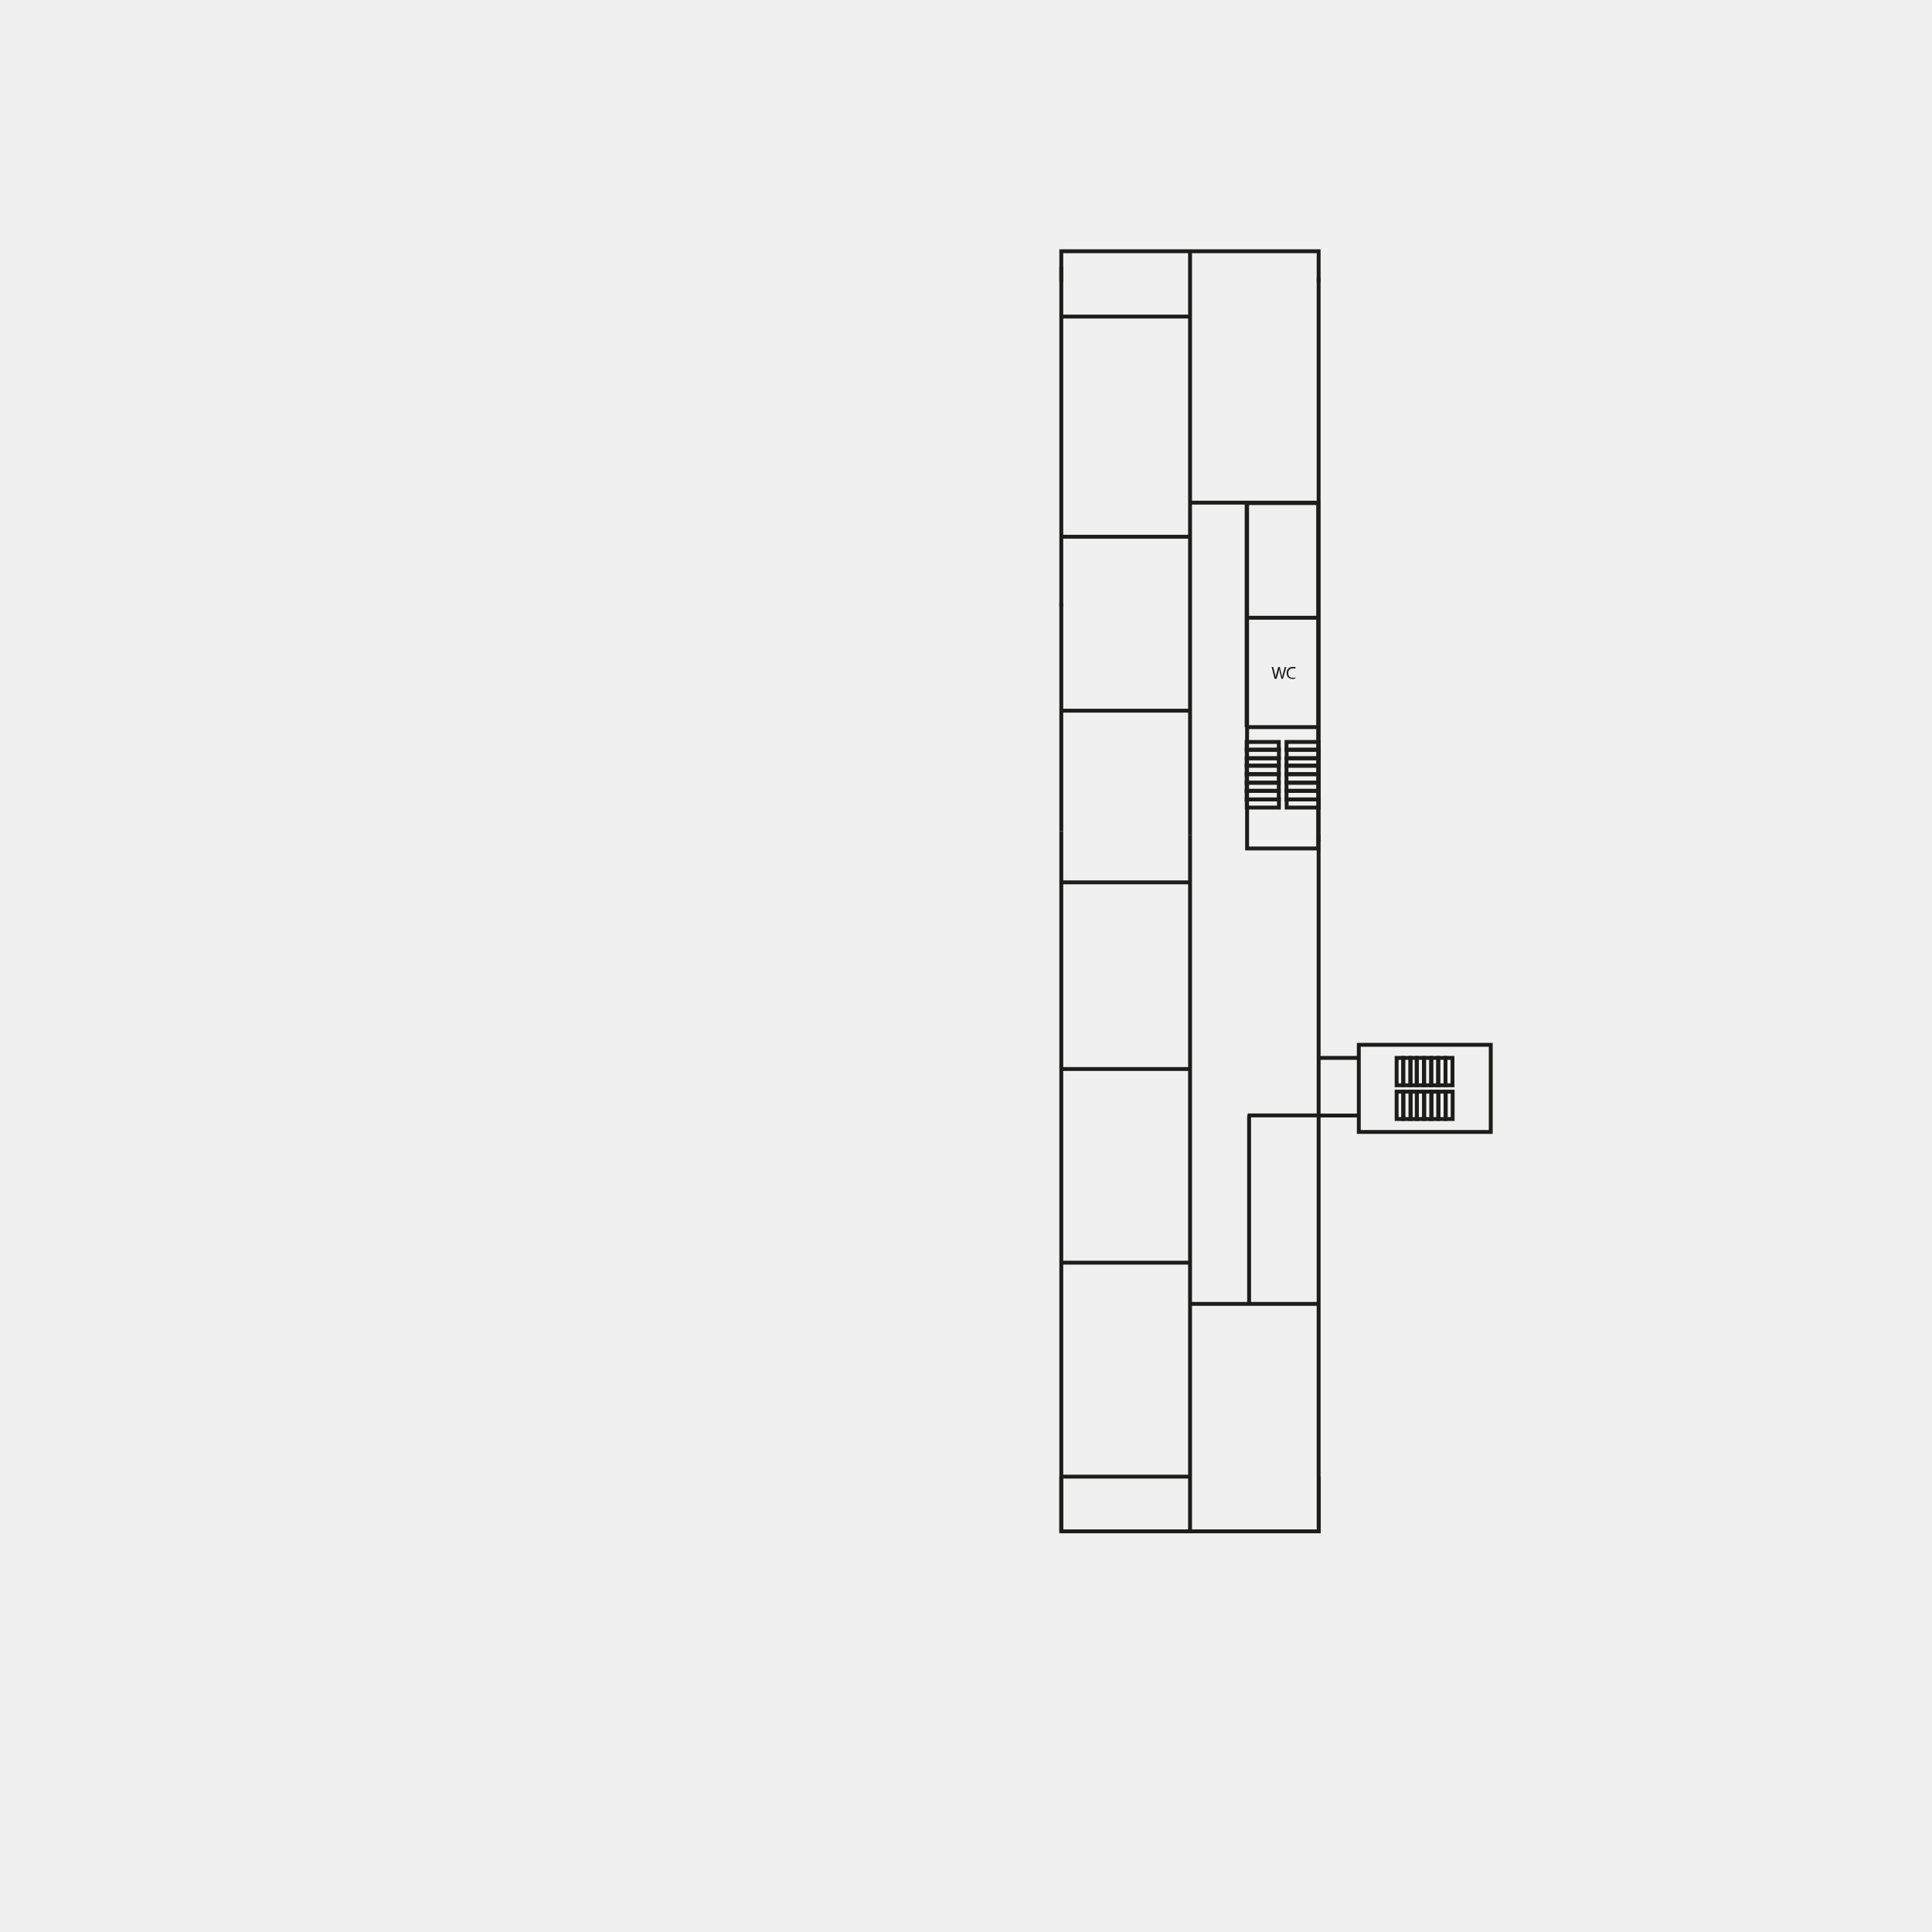
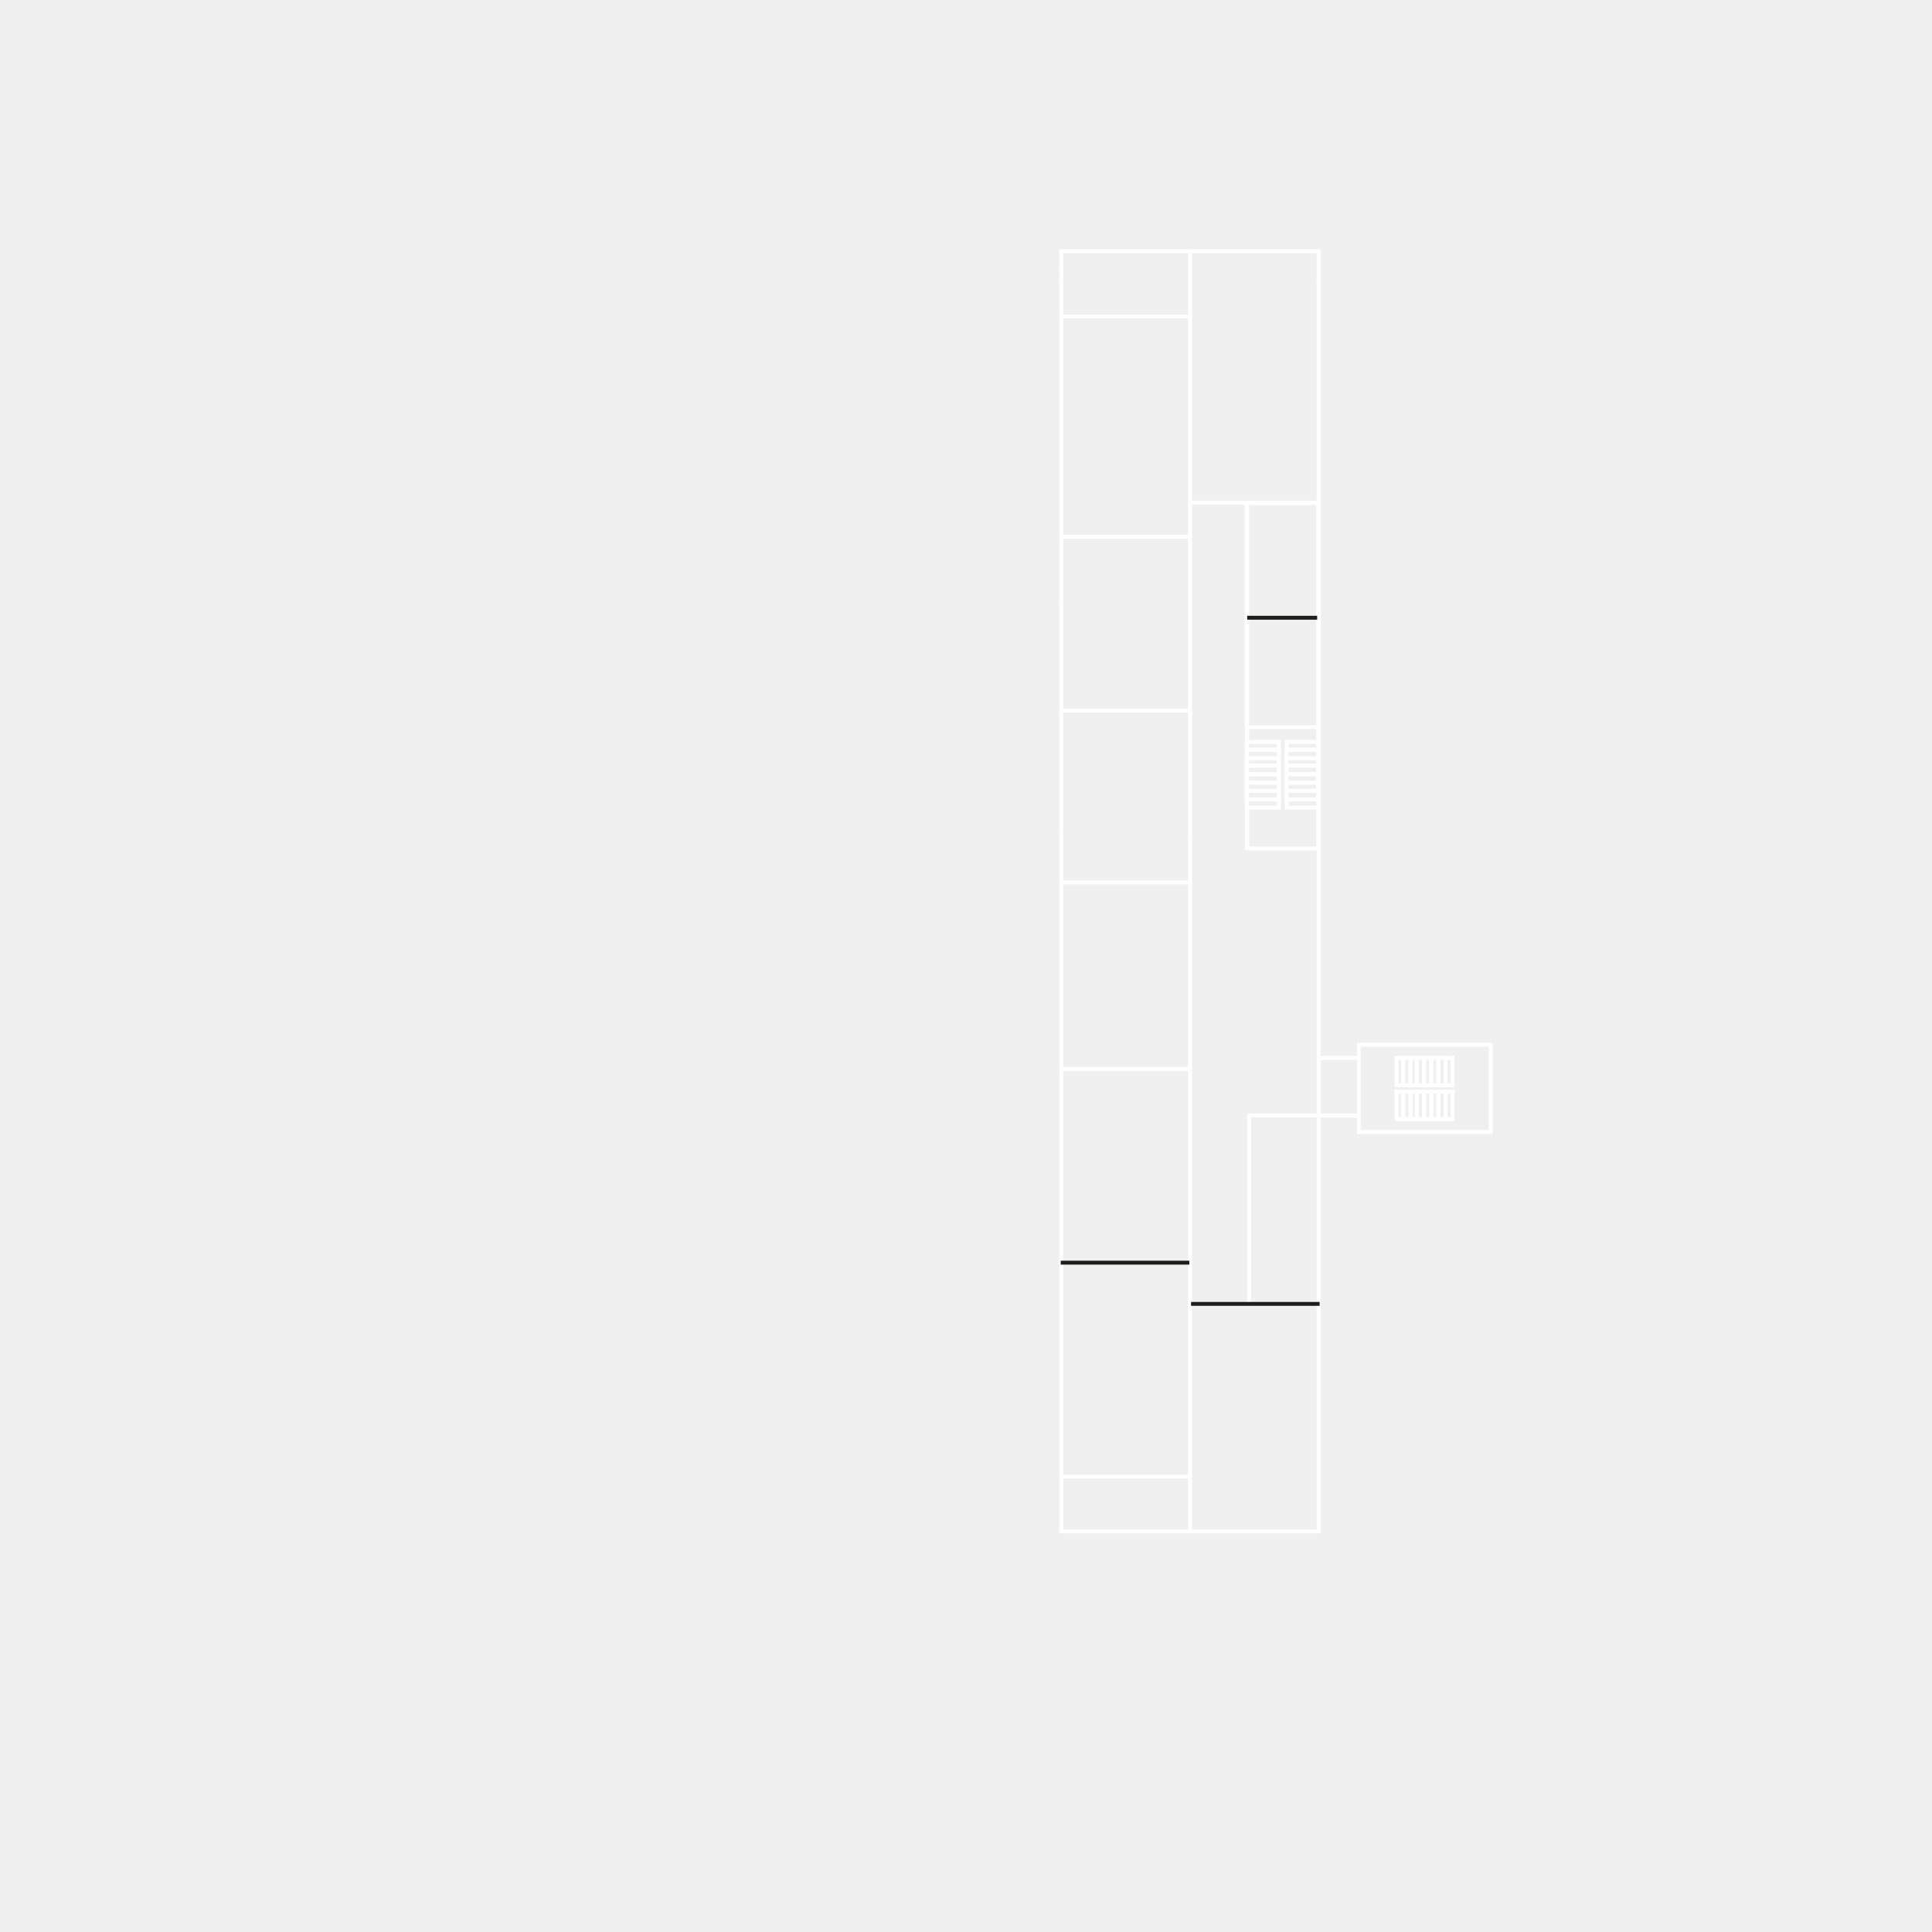
<svg xmlns="http://www.w3.org/2000/svg" id="_Слой_2" version="1.1" viewBox="0 0 1328 1328">
  <defs id="defs1">
    <style id="style1">
      .st0, .st1 {
        fill: none;
      }

      .st1 {
-         stroke: #1d1d1b;
+         stroke: #ffffff;
        stroke-miterlimit: 10;
        stroke-width: 2px;
      }

      .st2 {
-         fill: #1d1d1b;
+         fill: none;
      }
    </style>
  </defs>
  <polyline class="st1" points="906.5 1015 906.5 1052.6 729.5 1052.6 729.5 1015" id="polyline1" style="stroke-width:2.667;stroke-dasharray:none" />
  <line class="st1" x1="729.5" y1="1053.18" x2="729.5" y2="571.3" id="line1" style="stroke-width:2.667;stroke-dasharray:none" />
  <line class="st1" x1="906.4" y1="1053.57" x2="906.4" y2="573.3" id="line2" style="stroke-width:2.667;stroke-dasharray:none" />
  <polyline class="st1" points="729.5 194.1 729.5 172.7 906.4 172.7 906.4 194.1" id="polyline2" style="stroke-width:2.667;stroke-dasharray:none" />
  <line class="st1" x1="818" y1="573.8" x2="818" y2="172.7" id="line3" style="stroke-width:2.667;stroke-dasharray:none" />
  <g id="g10" style="stroke-width:2.667;stroke-dasharray:none">
    <rect class="st1" x="884.3" y="532.1" width="22.1" height="5.9" id="rect3" style="stroke-width:2.667;stroke-dasharray:none" />
    <rect class="st1" x="884.3" y="526.3" width="22.1" height="5.9" id="rect4" style="stroke-width:2.667;stroke-dasharray:none" />
    <rect class="st1" x="884.3" y="543.6" width="22.1" height="5.9" id="rect5" style="stroke-width:2.667;stroke-dasharray:none" />
    <rect class="st1" x="884.4" y="549.5" width="22.1" height="5.6" id="rect6" style="stroke-width:2.667;stroke-dasharray:none" />
    <rect class="st1" x="884.3" y="538" width="22.1" height="5.6" id="rect7" style="stroke-width:2.667;stroke-dasharray:none" />
    <rect class="st1" x="884.3" y="521.2" width="22.1" height="5.1" id="rect8" style="stroke-width:2.667;stroke-dasharray:none" />
    <rect class="st1" x="884.4" y="515.3" width="22.1" height="5.9" id="rect9" style="stroke-width:2.667;stroke-dasharray:none" />
    <rect class="st1" x="884.3" y="510" width="22.1" height="5.4" id="rect10" style="stroke-width:2.667;stroke-dasharray:none" />
  </g>
  <g id="g18" style="stroke-width:2.667;stroke-dasharray:none">
    <rect class="st1" x="856.9" y="532.1" width="22.1" height="5.9" id="rect11" style="stroke-width:2.667;stroke-dasharray:none" />
    <rect class="st1" x="856.9" y="526.3" width="22.1" height="5.9" id="rect12" style="stroke-width:2.667;stroke-dasharray:none" />
    <rect class="st1" x="856.9" y="543.6" width="22.1" height="5.9" id="rect13" style="stroke-width:2.667;stroke-dasharray:none" />
    <rect class="st1" x="857" y="549.5" width="22.1" height="5.6" id="rect14" style="stroke-width:2.667;stroke-dasharray:none" />
    <rect class="st1" x="856.9" y="538" width="22.1" height="5.6" id="rect15" style="stroke-width:2.667;stroke-dasharray:none" />
    <rect class="st1" x="856.9" y="521.2" width="22.1" height="5.1" id="rect16" style="stroke-width:2.667;stroke-dasharray:none" />
    <rect class="st1" x="857" y="515.3" width="22.1" height="5.9" id="rect17" style="stroke-width:2.667;stroke-dasharray:none" />
    <rect class="st1" x="856.9" y="510" width="22.1" height="5.4" id="rect18" style="stroke-width:2.667;stroke-dasharray:none" />
  </g>
  <g id="g26" transform="translate(0,-5.026072)" style="stroke-width:2.667;stroke-dasharray:none">
    <rect class="st1" x="978.9" y="755.4" width="5" height="18.8" id="rect19" style="stroke-width:2.667;stroke-dasharray:none" />
    <rect class="st1" x="973.9" y="755.4" width="5" height="18.8" id="rect20" style="stroke-width:2.667;stroke-dasharray:none" />
    <rect class="st1" x="988.7" y="755.4" width="5" height="18.8" id="rect21" style="stroke-width:2.667;stroke-dasharray:none" />
    <rect class="st1" x="993.7" y="755.4" width="4.8" height="18.8" id="rect22" style="stroke-width:2.667;stroke-dasharray:none" />
    <rect class="st1" x="983.9" y="755.4" width="4.8" height="18.8" id="rect23" style="stroke-width:2.667;stroke-dasharray:none" />
    <rect class="st1" x="969.6" y="755.4" width="4.3" height="18.8" id="rect24" style="stroke-width:2.667;stroke-dasharray:none" />
    <rect class="st1" x="964.6" y="755.4" width="5" height="18.8" id="rect25" style="stroke-width:2.667;stroke-dasharray:none" />
    <rect class="st1" x="960" y="755.4" width="4.6" height="18.8" id="rect26" style="stroke-width:2.667;stroke-dasharray:none" />
  </g>
  <g id="g34" transform="translate(0,-5.026072)" style="stroke-width:2.667;stroke-dasharray:none">
    <rect class="st1" x="978.8" y="732.2" width="5" height="18.8" id="rect27" style="stroke-width:2.667;stroke-dasharray:none" />
    <rect class="st1" x="973.9" y="732.2" width="5" height="18.8" id="rect28" style="stroke-width:2.667;stroke-dasharray:none" />
    <rect class="st1" x="988.6" y="732.2" width="5" height="18.8" id="rect29" style="stroke-width:2.667;stroke-dasharray:none" />
    <rect class="st1" x="993.6" y="732.2" width="4.8" height="18.8" id="rect30" style="stroke-width:2.667;stroke-dasharray:none" />
    <rect class="st1" x="983.8" y="732.2" width="4.8" height="18.8" id="rect31" style="stroke-width:2.667;stroke-dasharray:none" />
    <rect class="st1" x="969.5" y="732.2" width="4.3" height="18.8" id="rect32" style="stroke-width:2.667;stroke-dasharray:none" />
    <rect class="st1" x="964.5" y="732.2" width="5" height="18.8" id="rect33" style="stroke-width:2.667;stroke-dasharray:none" />
    <rect class="st1" x="960" y="732.2" width="4.6" height="18.8" id="rect34" style="stroke-width:2.667;stroke-dasharray:none" />
  </g>
  <line class="st1" x1="906.4" y1="417" x2="906.4" y2="190.6" id="line34" style="stroke-width:2.667;stroke-dasharray:none" />
  <line class="st1" x1="729.5" y1="417" x2="729.5" y2="183.4" id="line35" style="stroke-width:2.667;stroke-dasharray:none" />
  <line class="st1" x1="906.4" y1="499.8" x2="858.3" y2="499.8" id="line36" style="stroke-width:2.667;stroke-dasharray:none" />
  <line class="st1" x1="856.9" y1="345.5" x2="856.9" y2="499.8" id="line37" style="stroke-width:2.667;stroke-dasharray:none" />
  <line class="st1" x1="906.4" y1="345.5" x2="818" y2="345.5" id="line38" style="stroke-width:2.667;stroke-dasharray:none" />
  <line class="st1" x1="858.6" y1="766.7" x2="858.6" y2="896.8" id="line39" style="stroke-width:2.667;stroke-dasharray:none" />
  <line class="st1" x1="906.5" y1="766.7" x2="857.59" y2="766.7" id="line40" style="stroke-width:2.667;stroke-dasharray:none" />
  <line class="st1" x1="818" y1="573.8" x2="818" y2="1052.6" id="line41" style="stroke-width:2.667;stroke-dasharray:none" />
  <line class="st1" x1="818" y1="217.6" x2="729.5" y2="217.6" id="line42" style="stroke-width:2.667;stroke-dasharray:none" />
  <line class="st1" x1="729.442" y1="368.942" x2="817.942" y2="368.942" id="line43" style="stroke-width:2.667;stroke-dasharray:none" />
  <line class="st1" x1="729.5" y1="488.5" x2="818" y2="488.5" id="line44" style="stroke-width:2.667;stroke-dasharray:none" />
  <line class="st1" x1="818" y1="606.5" x2="729.5" y2="606.5" id="line45" style="stroke-width:2.667;stroke-dasharray:none" />
  <line class="st1" x1="906.4" y1="417" x2="906.4" y2="578.2" id="line47" style="stroke-width:2.667;stroke-dasharray:none" />
  <line class="st1" x1="729.5" y1="414.7" x2="729.5" y2="571.3" id="line48" style="stroke-width:2.667;stroke-dasharray:none" />
  <rect class="st1" x="934" y="718.174" width="90.7" height="59.9" id="rect48" style="stroke-width:2.667;stroke-dasharray:none" />
  <line class="st1" x1="934" y1="727.174" x2="906.4" y2="727.174" id="line49" style="stroke-width:2.667;stroke-dasharray:none" />
  <line class="st1" x1="934" y1="766.774" x2="906.4" y2="766.774" id="line50" style="stroke-width:2.667;stroke-dasharray:none" />
  <rect class="st0" width="1328" height="1328" id="rect50" x="0" y="-5.026" style="stroke-width:2.667;stroke-dasharray:none" />
  <rect class="st1" x="857.21" y="345.81" width="48.88" height="237.396" id="rect51" style="stroke-width:2.667;stroke-dasharray:none" />
  <g id="g52" style="stroke-width:2.667;stroke-dasharray:none" transform="translate(0.5923283,39.88344)">
    <path class="st2" d="m 875.5,426.7 -2,-8.1 h 1.1 l 1,4.1 c 0.2,1 0.5,2 0.6,2.8 v 0 c 0.1,-0.8 0.4,-1.8 0.7,-2.8 l 1.1,-4.1 h 1.1 l 1,4.1 c 0.2,1 0.4,1.9 0.6,2.8 v 0 c 0.2,-0.9 0.4,-1.8 0.7,-2.8 l 1.1,-4.1 h 1.1 l -2.3,8.1 h -1.1 l -1,-4.2 c -0.2,-1 -0.4,-1.8 -0.5,-2.6 v 0 c -0.1,0.8 -0.3,1.6 -0.6,2.6 l -1.2,4.2 h -1.1 v 0 z" id="path51" style="stroke-width:2.667;stroke-dasharray:none" />
    <path class="st2" d="m 889.9,426.4 c -0.4,0.2 -1.2,0.4 -2.1,0.4 -2.3,0 -4,-1.4 -4,-4.1 0,-2.7 1.7,-4.2 4.2,-4.2 2.5,0 1.6,0.2 1.9,0.4 l -0.2,0.9 c -0.4,-0.2 -1,-0.3 -1.6,-0.3 -1.9,0 -3.2,1.2 -3.2,3.3 0,2.1 1.1,3.2 3.1,3.2 2,0 1.3,-0.1 1.7,-0.3 l 0.2,0.8 v 0 z" id="path52" style="stroke-width:2.667;stroke-dasharray:none" />
  </g>
  <line class="st1" x1="817.9" y1="734.807" x2="729.5" y2="734.807" id="line52" style="stroke-width:2.667;stroke-dasharray:none" />
  <line class="st1" x1="817.9" y1="1015" x2="729.5" y2="1015" id="line53" style="stroke-width:2.667;stroke-dasharray:none" />
  <line class="st1" x1="905.387" y1="424.619" x2="857.287" y2="424.619" id="line36-1" style="fill:none;stroke:#1d1d1b;stroke-width:2.667;stroke-miterlimit:10;stroke-dasharray:none" />
  <line class="st1" x1="907.08" y1="896.251" x2="818.68" y2="896.251" id="line52-2" style="fill:none;stroke:#1d1d1b;stroke-width:2.667;stroke-miterlimit:10;stroke-dasharray:none" />
  <line class="st1" x1="817.508" y1="867.919" x2="729.108" y2="867.919" id="line53-1" style="fill:none;stroke:#1d1d1b;stroke-width:2.667;stroke-miterlimit:10;stroke-dasharray:none" />
</svg>
